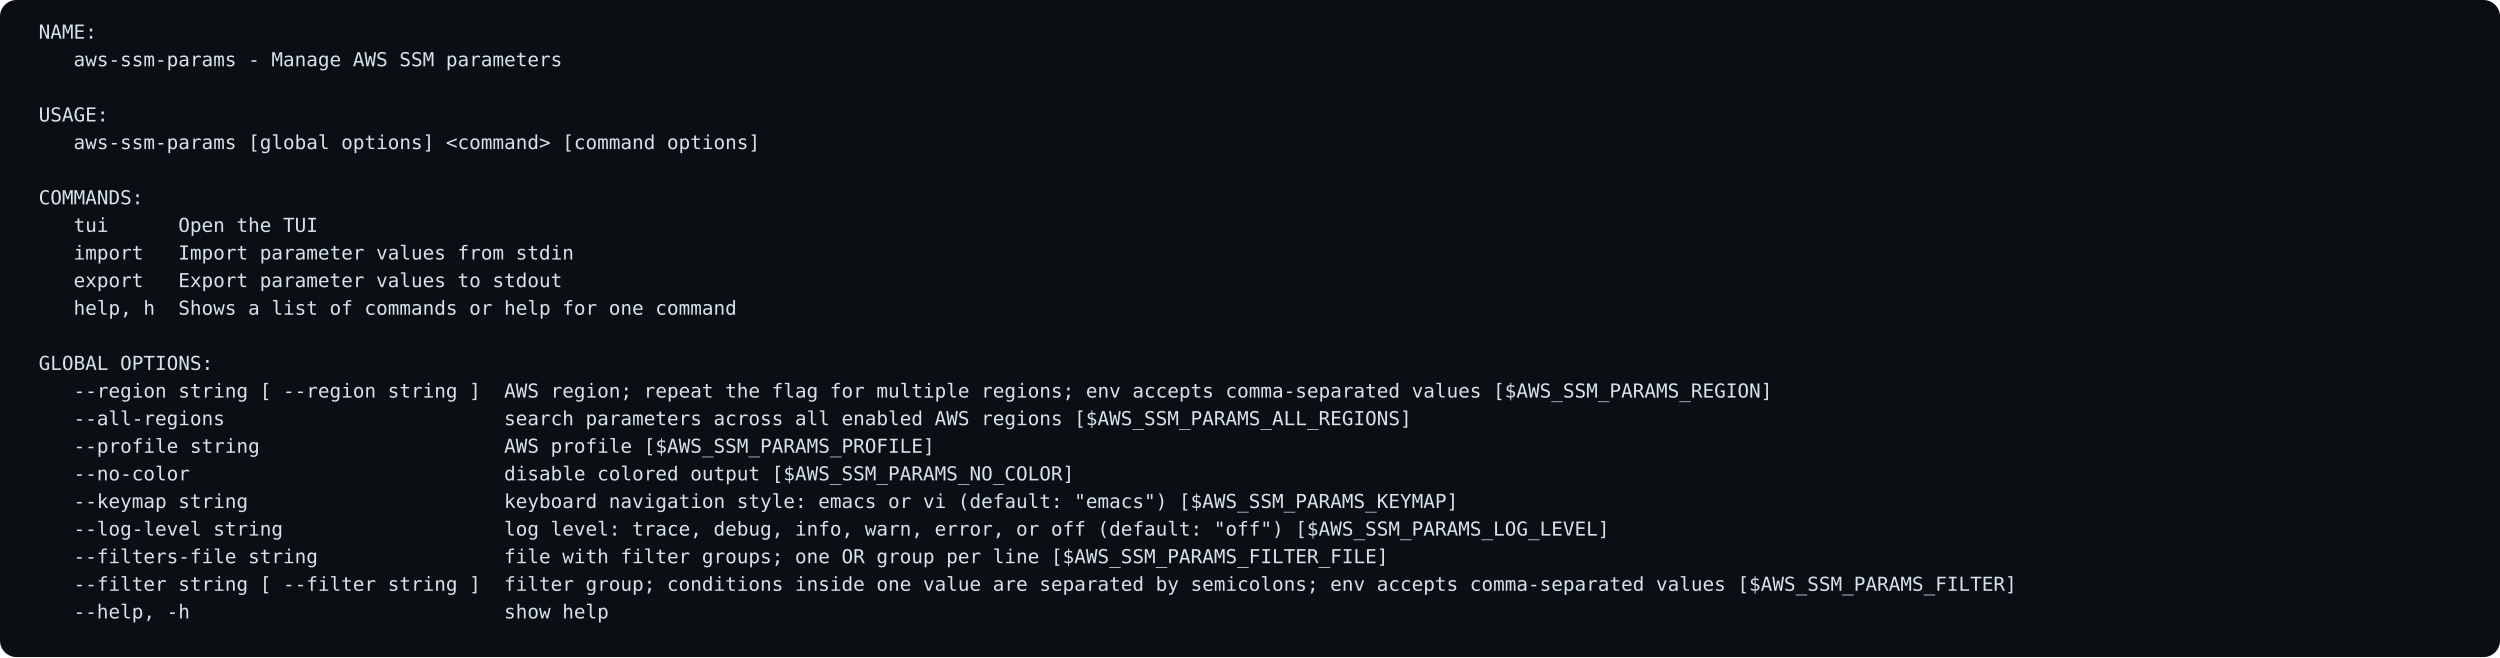
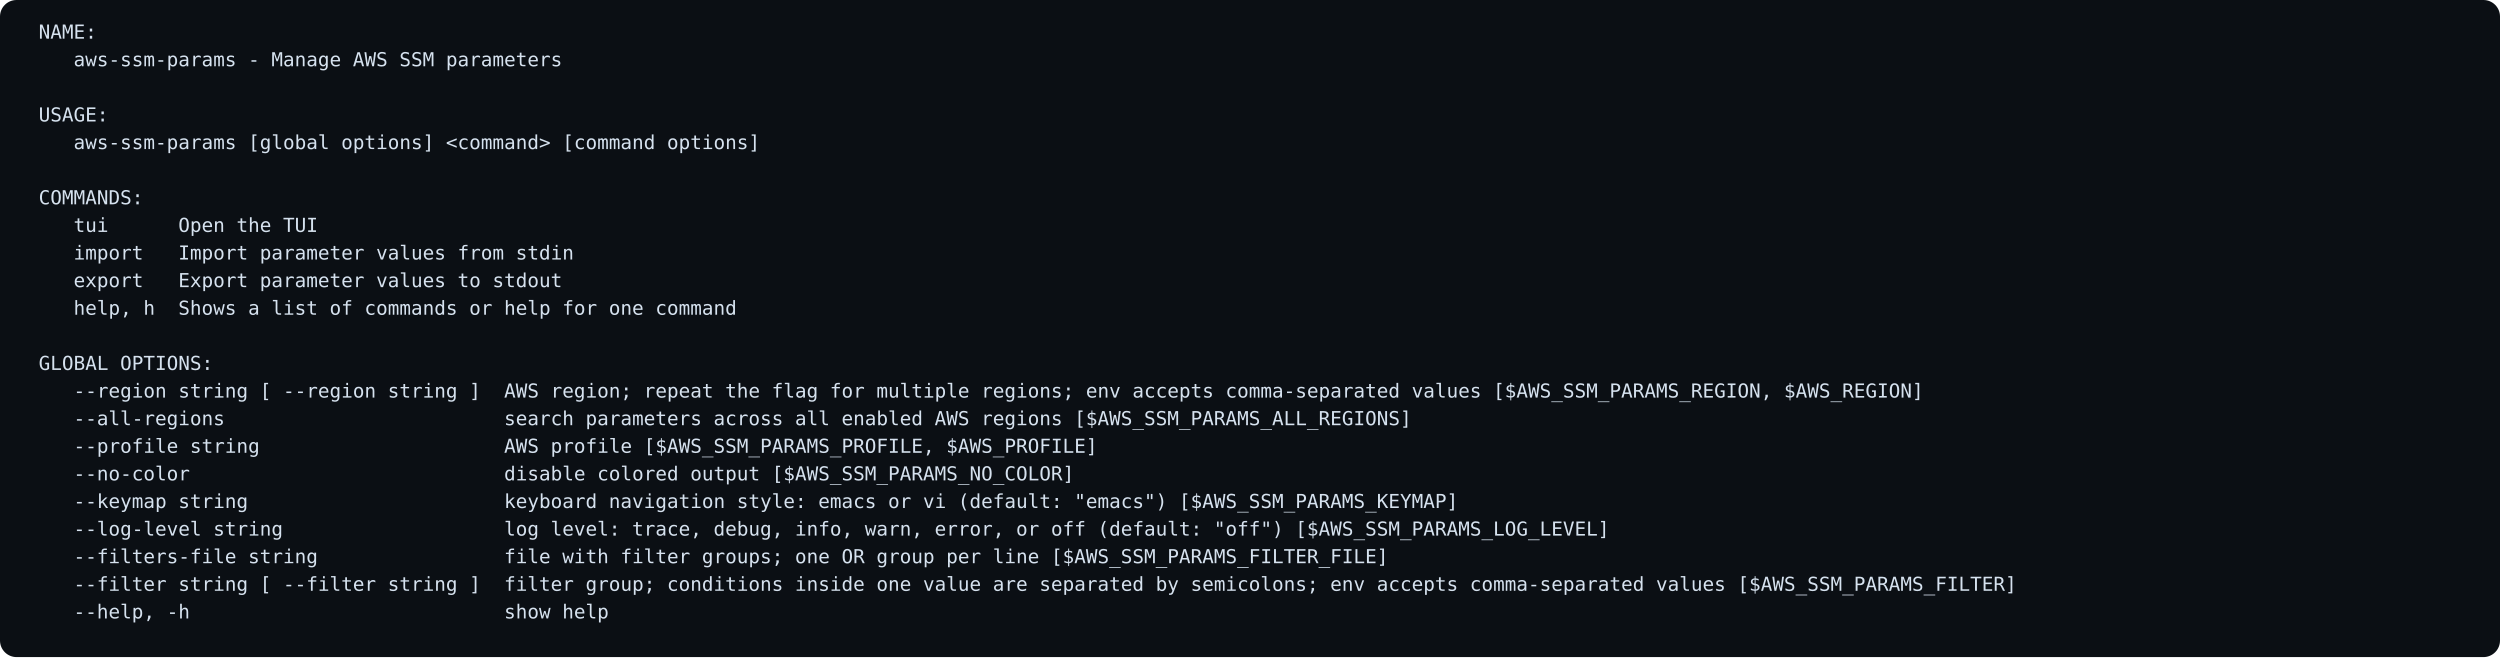
<svg xmlns="http://www.w3.org/2000/svg" width="1811" height="476" viewBox="0 0 1811 476">
  <rect width="100%" height="100%" rx="12" fill="#0b0f14" />
  <style>text{font-family:ui-monospace,SFMono-Regular,Menlo,Consolas,monospace;font-size:14px;fill:#d6e2ef}</style>
  <text x="28" y="28" xml:space="preserve">NAME:</text>
  <text x="28" y="48" xml:space="preserve">   aws-ssm-params - Manage AWS SSM parameters</text>
  <text x="28" y="68" xml:space="preserve" />
  <text x="28" y="88" xml:space="preserve">USAGE:</text>
  <text x="28" y="108" xml:space="preserve">   aws-ssm-params [global options] &lt;command&gt; [command options]</text>
  <text x="28" y="128" xml:space="preserve" />
  <text x="28" y="148" xml:space="preserve">COMMANDS:</text>
  <text x="28" y="168" xml:space="preserve">   tui      Open the TUI</text>
  <text x="28" y="188" xml:space="preserve">   import   Import parameter values from stdin</text>
  <text x="28" y="208" xml:space="preserve">   export   Export parameter values to stdout</text>
  <text x="28" y="228" xml:space="preserve">   help, h  Shows a list of commands or help for one command</text>
  <text x="28" y="248" xml:space="preserve" />
  <text x="28" y="268" xml:space="preserve">GLOBAL OPTIONS:</text>
-   <text x="28" y="288" xml:space="preserve">   --region string [ --region string ]  AWS region; repeat the flag for multiple regions; env accepts comma-separated values [$AWS_SSM_PARAMS_REGION]</text>
+   <text x="28" y="288" xml:space="preserve">   --region string [ --region string ]  AWS region; repeat the flag for multiple regions; env accepts comma-separated values [$AWS_SSM_PARAMS_REGION, $AWS_REGION]</text>
  <text x="28" y="308" xml:space="preserve">   --all-regions                        search parameters across all enabled AWS regions [$AWS_SSM_PARAMS_ALL_REGIONS]</text>
-   <text x="28" y="328" xml:space="preserve">   --profile string                     AWS profile [$AWS_SSM_PARAMS_PROFILE]</text>
+   <text x="28" y="328" xml:space="preserve">   --profile string                     AWS profile [$AWS_SSM_PARAMS_PROFILE, $AWS_PROFILE]</text>
  <text x="28" y="348" xml:space="preserve">   --no-color                           disable colored output [$AWS_SSM_PARAMS_NO_COLOR]</text>
  <text x="28" y="368" xml:space="preserve">   --keymap string                      keyboard navigation style: emacs or vi (default: "emacs") [$AWS_SSM_PARAMS_KEYMAP]</text>
  <text x="28" y="388" xml:space="preserve">   --log-level string                   log level: trace, debug, info, warn, error, or off (default: "off") [$AWS_SSM_PARAMS_LOG_LEVEL]</text>
  <text x="28" y="408" xml:space="preserve">   --filters-file string                file with filter groups; one OR group per line [$AWS_SSM_PARAMS_FILTER_FILE]</text>
  <text x="28" y="428" xml:space="preserve">   --filter string [ --filter string ]  filter group; conditions inside one value are separated by semicolons; env accepts comma-separated values [$AWS_SSM_PARAMS_FILTER]</text>
  <text x="28" y="448" xml:space="preserve">   --help, -h                           show help</text>
</svg>
